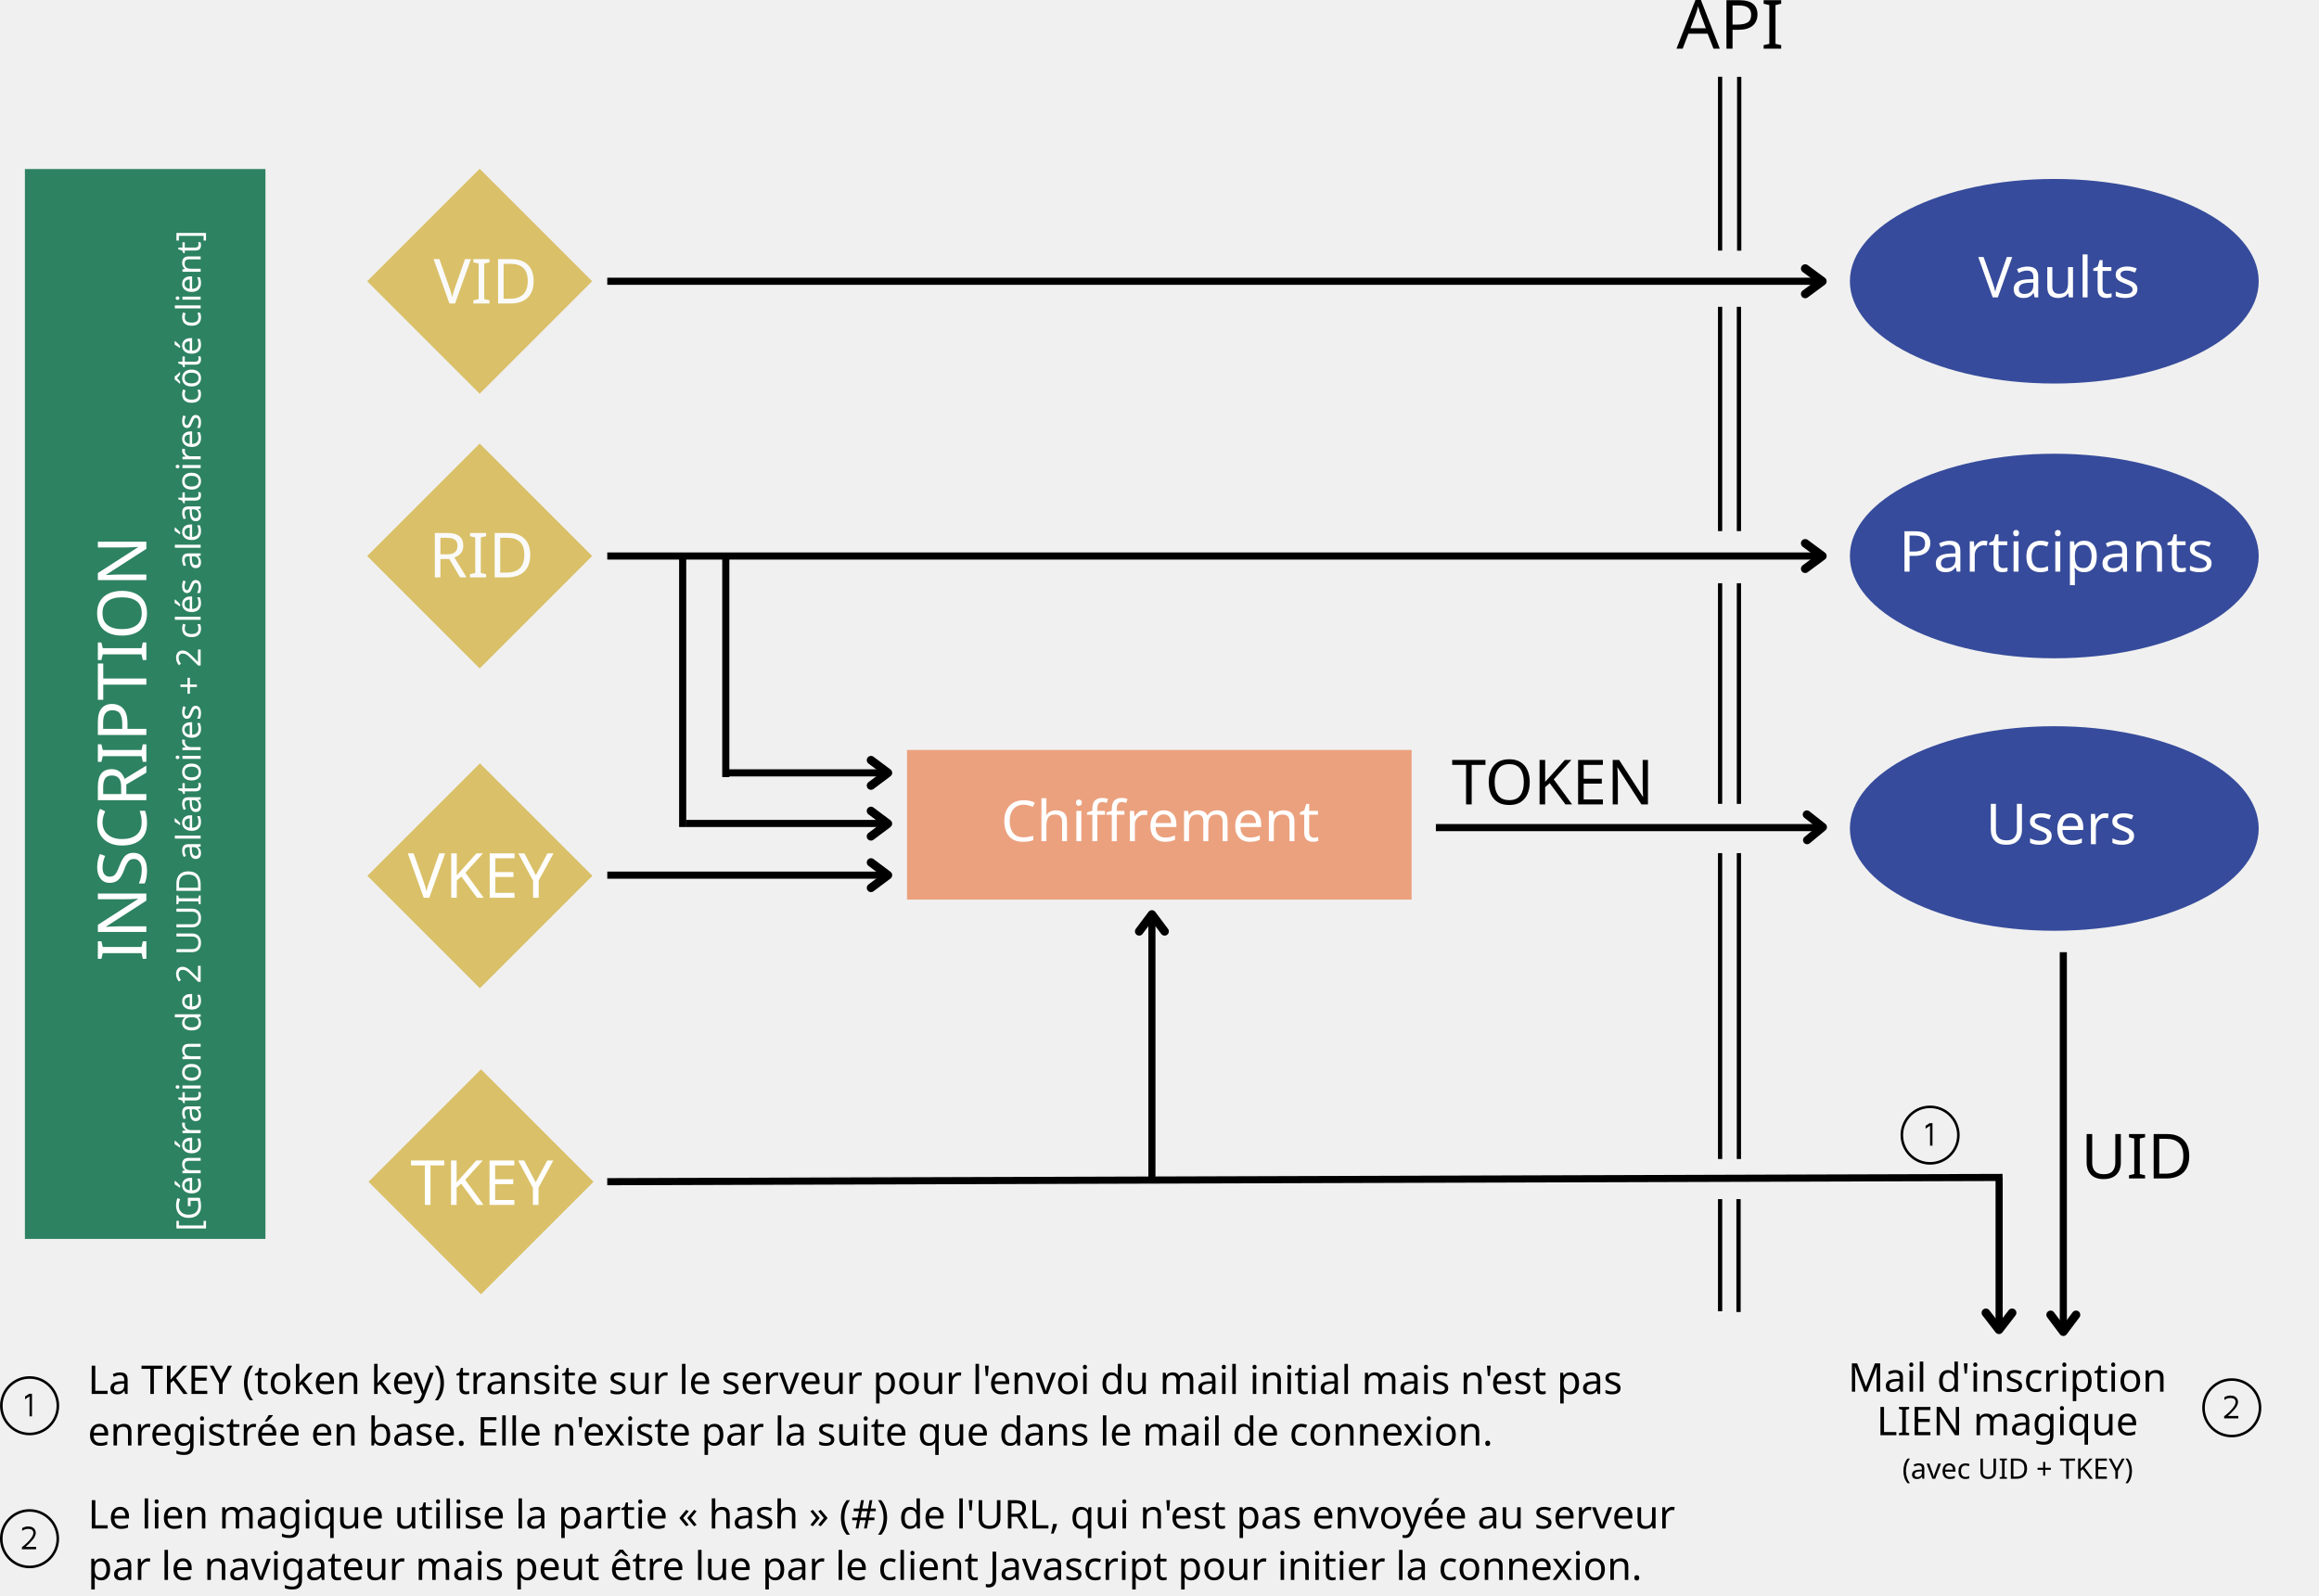
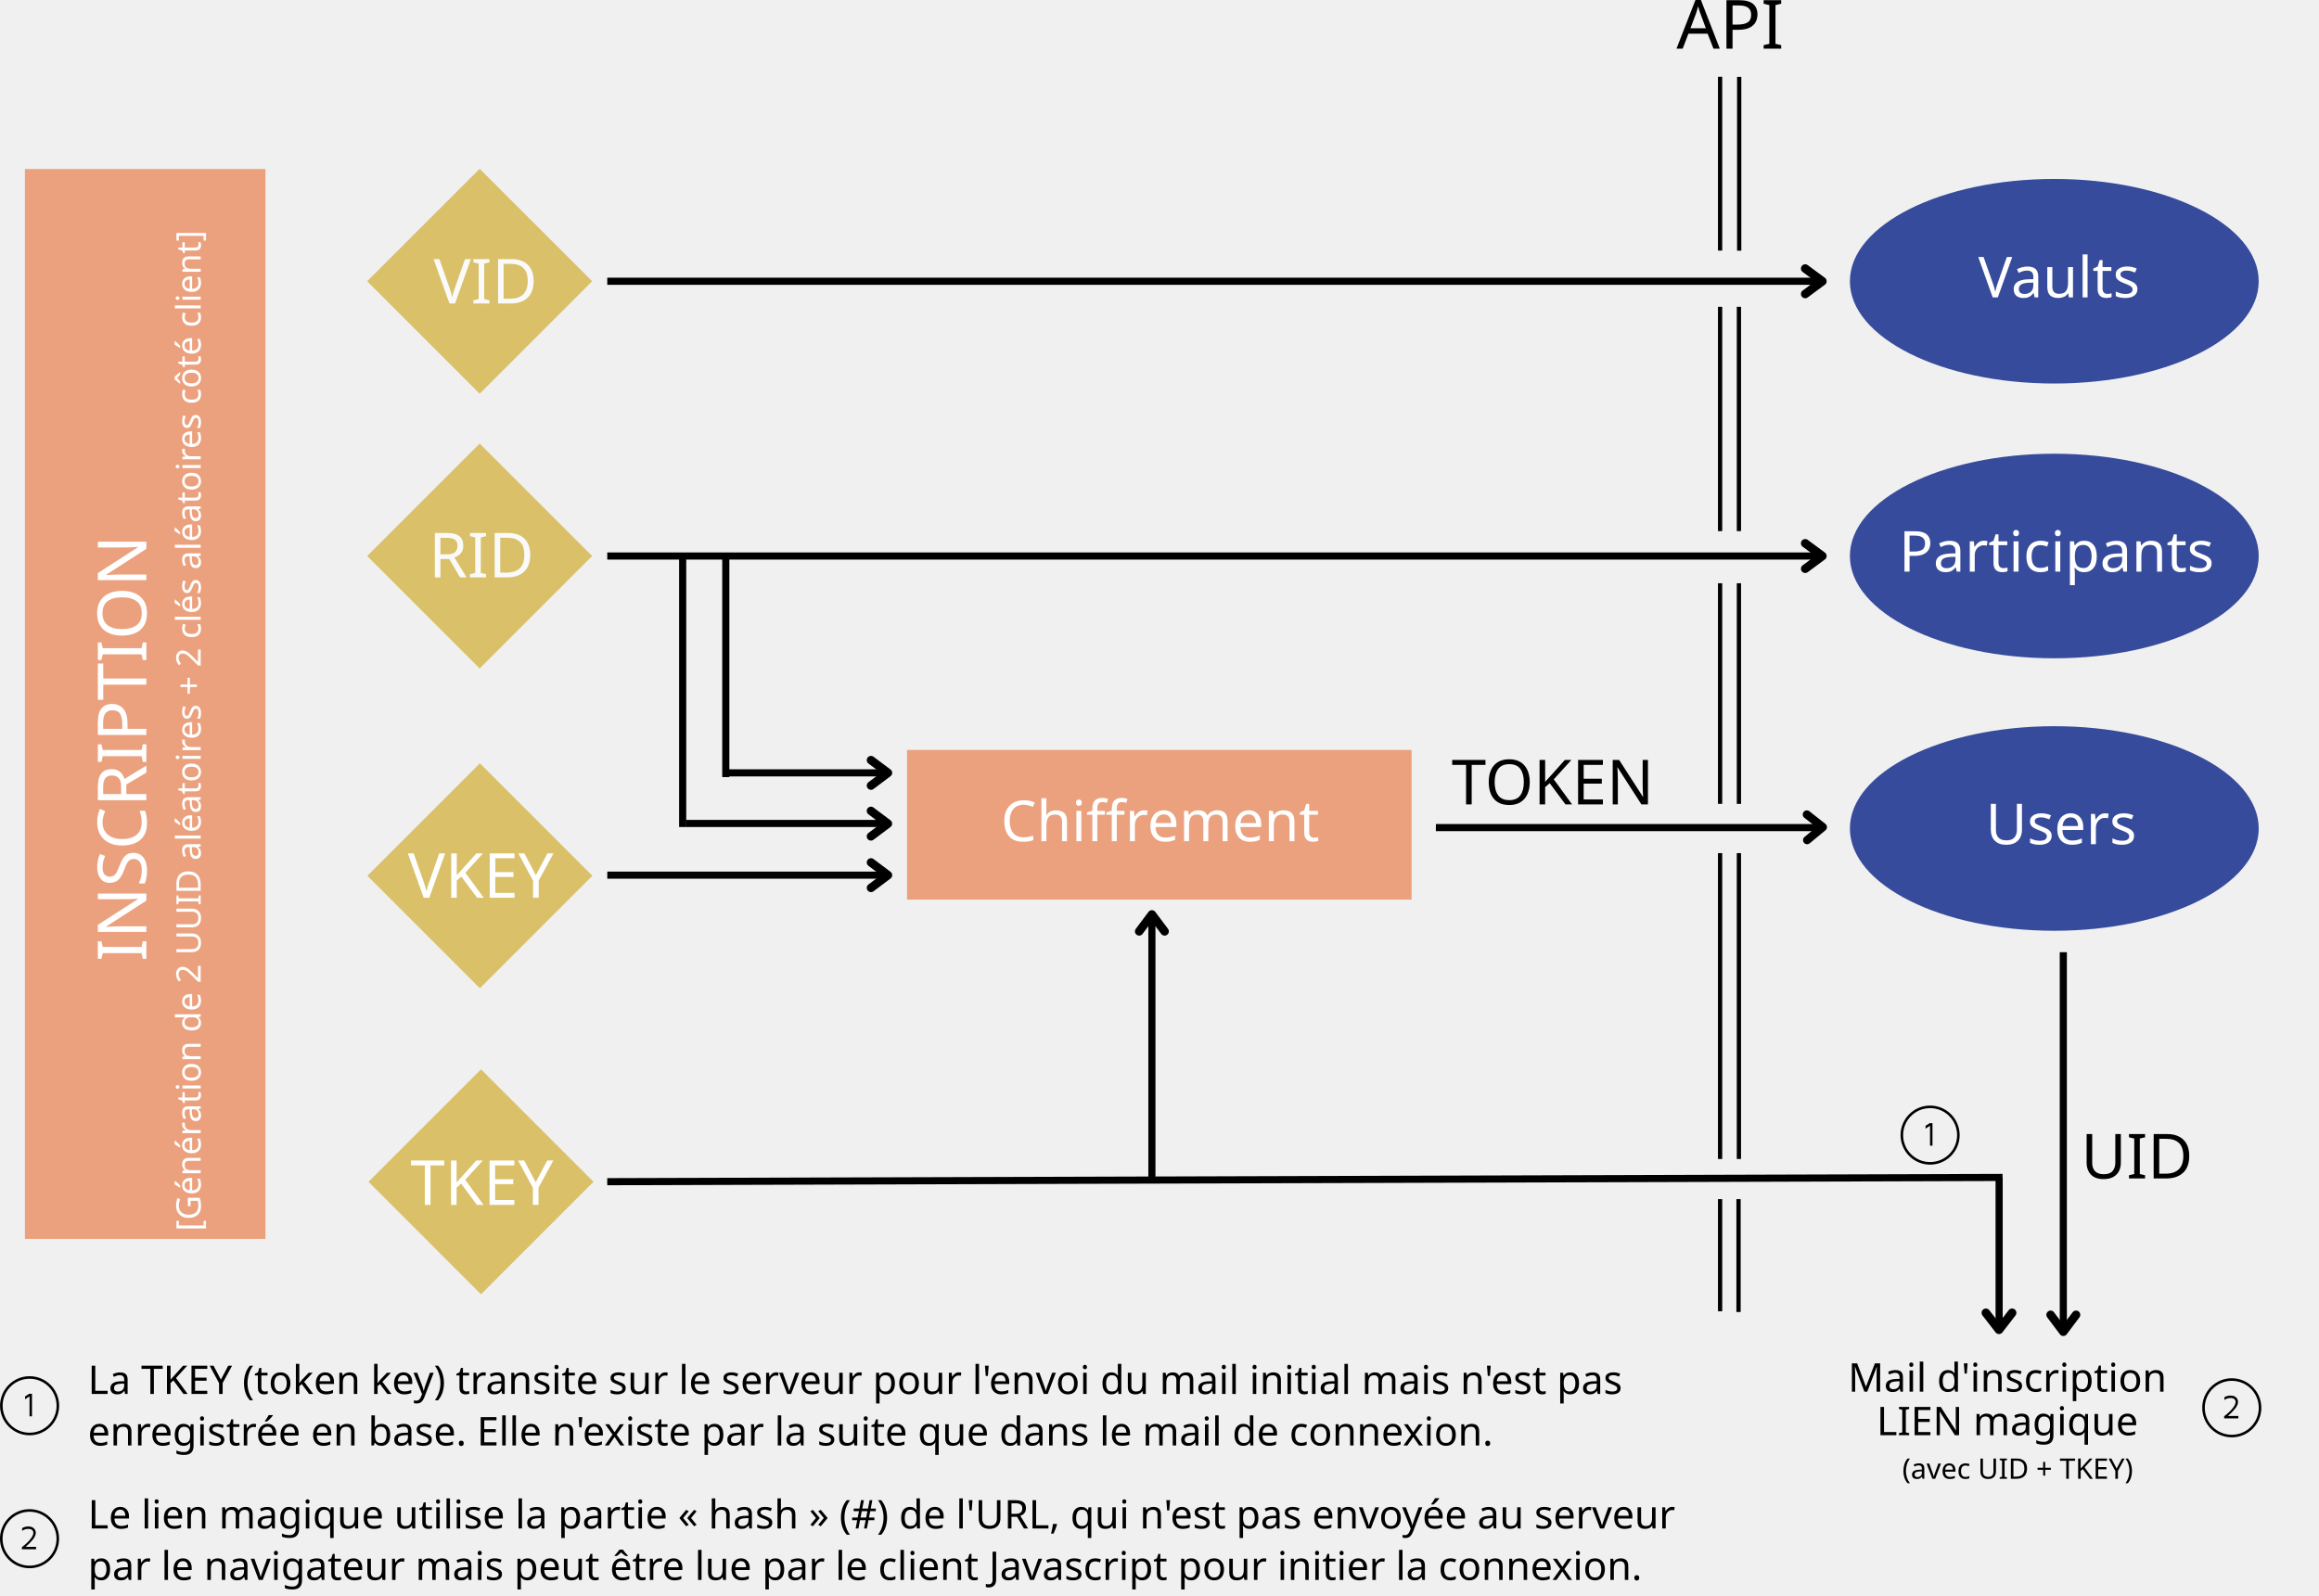
<svg xmlns="http://www.w3.org/2000/svg" width="1093.028" zoomAndPan="magnify" viewBox="0 0 819.45 564.267" height="752.356" preserveAspectRatio="xMidYMid" version="1.0" id="svg3169">
  <defs id="defs61">
    <g id="g2" />
    <clipPath id="3ea49442cd">
      <path d="M 0.312,0 H 841.527 V 595 H 0.312 Z m 0,0" clip-rule="nonzero" id="path4" />
    </clipPath>
    <clipPath id="d25032d3e5">
      <path d="m 143.504,83.172 h 79.531 v 79.531 h -79.531 z m 0,0" clip-rule="nonzero" id="path7" />
    </clipPath>
    <clipPath id="ed7158d152">
      <path d="m 183.27,83.172 39.766,39.766 -39.766,39.766 -39.766,-39.766 z m 0,0" clip-rule="nonzero" id="path10" />
    </clipPath>
    <clipPath id="2d36cc63f4">
      <path d="M 667.363,86.77 H 782.078 V 159.105 H 667.363 Z m 0,0" clip-rule="nonzero" id="path13" />
    </clipPath>
    <clipPath id="b732577bfc">
      <path d="m 724.832,86.77 c -31.586,0 -57.188,16.195 -57.188,36.168 0,19.977 25.602,36.168 57.188,36.168 31.582,0 57.188,-16.191 57.188,-36.168 0,-19.973 -25.605,-36.168 -57.188,-36.168 z m 0,0" clip-rule="nonzero" id="path16" />
    </clipPath>
    <clipPath id="870e2c8ea5">
      <path d="m 143.504,180.328 h 79.531 v 79.531 h -79.531 z m 0,0" clip-rule="nonzero" id="path19" />
    </clipPath>
    <clipPath id="7558e562d1">
      <path d="m 183.27,180.328 39.766,39.766 -39.766,39.766 -39.766,-39.766 z m 0,0" clip-rule="nonzero" id="path22" />
    </clipPath>
    <clipPath id="3c2af27ad2">
      <path d="m 667.363,183.926 h 114.715 v 72.332 H 667.363 Z m 0,0" clip-rule="nonzero" id="path25" />
    </clipPath>
    <clipPath id="062035909b">
      <path d="m 724.832,183.926 c -31.586,0 -57.188,16.191 -57.188,36.168 0,19.973 25.602,36.164 57.188,36.164 31.582,0 57.188,-16.191 57.188,-36.164 0,-19.977 -25.605,-36.168 -57.188,-36.168 z m 0,0" clip-rule="nonzero" id="path28" />
    </clipPath>
    <clipPath id="3d0e5a963f">
      <path d="m 667.363,338.773 h 114.715 v 72.332 H 667.363 Z m 0,0" clip-rule="nonzero" id="path31" />
    </clipPath>
    <clipPath id="7620945ac3">
      <path d="m 724.832,338.773 c -31.586,0 -57.188,16.191 -57.188,36.164 0,19.977 25.602,36.168 57.188,36.168 31.582,0 57.188,-16.191 57.188,-36.168 0,-19.973 -25.605,-36.164 -57.188,-36.164 z m 0,0" clip-rule="nonzero" id="path34" />
    </clipPath>
    <clipPath id="c0a5cc822f">
      <path d="m 334.344,335.172 h 178.434 v 52.914 H 334.344 Z m 0,0" clip-rule="nonzero" id="path37" />
    </clipPath>
    <clipPath id="54dfafb843">
      <path d="M 22.508,83.164 H 107.535 V 461.566 H 22.508 Z m 0,0" clip-rule="nonzero" id="path40" />
    </clipPath>
    <clipPath id="5396d4a7b2">
      <path d="M 12.203,503.445 H 33.094 v 20.891 H 12.203 Z m 0,0" clip-rule="nonzero" id="path43" />
    </clipPath>
    <clipPath id="03e538ffed">
      <path d="m 685.555,414.41 h 20.891 v 20.891 h -20.891 z m 0,0" clip-rule="nonzero" id="path46" />
    </clipPath>
    <clipPath id="eba06535e9">
      <path d="M 12.203,556.289 H 33.094 v 20.891 H 12.203 Z m 0,0" clip-rule="nonzero" id="path49" />
    </clipPath>
    <clipPath id="c954466857">
      <path d="m 782.02,524.996 h 20.891 v 20.891 h -20.891 z m 0,0" clip-rule="nonzero" id="path52" />
    </clipPath>
    <clipPath id="8554671117">
      <path d="m 738.551,411.105 h 79.531 v 79.531 h -79.531 z m 0,0" clip-rule="nonzero" id="path55" />
    </clipPath>
    <clipPath id="a826a887f6">
      <path d="m 778.316,411.105 39.766,39.766 -39.766,39.766 -39.766,-39.766 z m 0,0" clip-rule="nonzero" id="path58" />
    </clipPath>
    <clipPath id="8554671117-3">
      <path d="m 738.551,411.105 h 79.531 v 79.531 h -79.531 z m 0,0" clip-rule="nonzero" id="path55-6" />
    </clipPath>
    <clipPath id="a826a887f6-7">
      <path d="m 778.316,411.105 39.766,39.766 -39.766,39.766 -39.766,-39.766 z m 0,0" clip-rule="nonzero" id="path58-5" />
    </clipPath>
    <clipPath id="8554671117-3-2">
      <path d="m 738.551,411.105 h 79.531 v 79.531 h -79.531 z m 0,0" clip-rule="nonzero" id="path55-6-9" />
    </clipPath>
    <clipPath id="a826a887f6-7-1">
      <path d="m 778.316,411.105 39.766,39.766 -39.766,39.766 -39.766,-39.766 z m 0,0" clip-rule="nonzero" id="path58-5-2" />
    </clipPath>
  </defs>
  <path stroke-linecap="butt" fill="none" stroke-linejoin="miter" d="M 214.512,99.451 H 644.053" stroke="#000000" stroke-width="3.017" stroke-opacity="1" stroke-miterlimit="4" id="path69" style="stroke-width:2.519;stroke-dasharray:none" />
  <path stroke-linecap="round" fill="none" stroke-linejoin="round" d="m 637.983,94.955 6.07,4.496 -6.07,4.496" stroke="#000000" stroke-width="3.017" stroke-opacity="1" stroke-miterlimit="4" id="path71" />
  <g clip-path="url(#d25032d3e5)" id="g77" transform="translate(-13.86425,-23.49333)">
    <g clip-path="url(#ed7158d152)" id="g75">
      <path fill="#dac068" d="m 143.504,83.172 h 79.531 v 79.531 h -79.531 z m 0,0" fill-opacity="1" fill-rule="nonzero" id="path73" />
    </g>
  </g>
  <g clip-path="url(#2d36cc63f4)" id="g107" transform="matrix(1.263532,0,0,1,-189.8096,-23.49333)">
    <g clip-path="url(#b732577bfc)" id="g105">
      <path fill="#364b9b" d="M 667.645,86.77 H 782.078 V 159.105 H 667.645 Z m 0,0" fill-opacity="1" fill-rule="nonzero" id="path103" />
    </g>
  </g>
  <path stroke-linecap="butt" fill="none" stroke-linejoin="miter" d="M 214.512,196.602 H 644.053" stroke="#000000" stroke-width="4" stroke-opacity="1" stroke-miterlimit="4" id="path157" style="stroke-width:2.519;stroke-dasharray:none" />
  <path stroke-linecap="butt" fill="none" stroke-linejoin="miter" d="M 507.424,292.63 H 643.419" stroke="#000000" stroke-width="1.503" stroke-opacity="1" stroke-miterlimit="4" id="path157-3" style="stroke-width:2.519;stroke-dasharray:none" />
  <path stroke-linecap="round" fill="none" stroke-linejoin="round" d="m 637.983,192.106 6.07,4.496 -6.07,4.496" stroke="#000000" stroke-width="3.017" stroke-opacity="1" stroke-miterlimit="4" id="path159" />
  <g clip-path="url(#870e2c8ea5)" id="g165" transform="translate(-13.86425,-23.49333)">
    <g clip-path="url(#7558e562d1)" id="g163">
      <path fill="#dac068" d="m 143.504,180.328 h 79.531 v 79.531 h -79.531 z m 0,0" fill-opacity="1" fill-rule="nonzero" id="path161" />
    </g>
  </g>
  <g clip-path="url(#3c2af27ad2)" id="g195" transform="matrix(1.263532,0,0,1,-189.8096,-23.49333)">
    <g clip-path="url(#062035909b)" id="g193">
      <path fill="#364b9b" d="m 667.645,183.926 h 114.434 v 72.332 H 667.645 Z m 0,0" fill-opacity="1" fill-rule="nonzero" id="path191" />
    </g>
  </g>
  <path stroke-linecap="butt" fill="none" stroke-linejoin="miter" d="m 729.225,336.693 v 134.201" stroke="#000000" stroke-width="3.171" stroke-opacity="1" stroke-miterlimit="4" id="path795" style="stroke-width:2.519;stroke-dasharray:none" />
  <g clip-path="url(#3d0e5a963f)" id="g297" transform="matrix(1.263532,0,0,1,-189.8096,-81.99333)">
    <g clip-path="url(#7620945ac3)" id="g295">
      <path fill="#364b9b" d="m 667.645,338.773 h 114.434 v 72.332 H 667.645 Z m 0,0" fill-opacity="1" fill-rule="nonzero" id="path293" />
    </g>
  </g>
  <path stroke-linecap="butt" fill="none" stroke-linejoin="miter" d="m 214.519,309.444 h 99.215" stroke="#000000" stroke-width="2.997" stroke-opacity="1" stroke-miterlimit="4" id="path339" style="stroke-width:2.519;stroke-dasharray:none" />
  <path stroke-linecap="round" fill="none" stroke-linejoin="round" d="m 307.741,304.948 5.992,4.496 -5.992,4.496" stroke="#000000" stroke-width="2.997" stroke-opacity="1" stroke-miterlimit="4" id="path341" />
  <path stroke-linecap="butt" fill="none" stroke-linejoin="miter" d="m 256.413,273.276 h 57.32" stroke="#000000" stroke-width="2.997" stroke-opacity="1" stroke-miterlimit="4" id="path343" style="stroke-width:2.519;stroke-dasharray:none" />
  <path stroke-linecap="round" fill="none" stroke-linejoin="round" d="m 307.741,268.78 5.992,4.496 -5.992,4.496" stroke="#000000" stroke-width="2.997" stroke-opacity="1" stroke-miterlimit="4" id="path345" />
  <path stroke-linecap="butt" fill="none" stroke-linejoin="miter" d="M 256.409,274.774 V 196.593" stroke="#000000" stroke-width="2.418" stroke-opacity="1" stroke-miterlimit="4" id="path347" style="stroke-width:2.519;stroke-dasharray:none" />
  <path stroke-linecap="butt" fill="none" stroke-linejoin="miter" d="m 242.316,291.167 h 71.417" stroke="#000000" stroke-width="3.136" stroke-opacity="1" stroke-miterlimit="4" id="path349" style="stroke-width:2.519;stroke-dasharray:none" />
  <path stroke-linecap="round" fill="none" stroke-linejoin="round" d="m 307.726,286.737 5.992,4.496 -5.992,4.496" stroke="#000000" stroke-width="2.997" stroke-opacity="1" stroke-miterlimit="4" id="path351" />
  <path stroke-linecap="butt" fill="none" stroke-linejoin="miter" d="M 241.166,292.429 V 196.592" stroke="#000000" stroke-width="2.519" stroke-opacity="1" stroke-miterlimit="4" id="path353" style="stroke-width:2.519;stroke-dasharray:none" />
  <g clip-path="url(#c0a5cc822f)" id="g357" transform="translate(-13.86425,-69.99333)">
    <path fill="#eba17e" d="m 334.344,335.172 h 178.367 v 52.914 H 334.344 Z m 0,0" fill-opacity="1" fill-rule="nonzero" id="path355" />
  </g>
  <path stroke-linecap="round" fill="none" stroke-linejoin="round" d="m 638.566,287.997 5.653,4.459 -5.551,4.601" stroke="#000000" stroke-width="2.909" stroke-opacity="1" stroke-miterlimit="4" id="path449" />
-   <g clip-path="url(#54dfafb843)" id="g453" transform="translate(-13.86425,-23.49333)" style="fill:#2d8261;fill-opacity:1">
-     <path fill="#eba17e" d="M 22.508,461.566 V 83.266 H 107.535 V 461.566 Z m 0,0" fill-opacity="1" fill-rule="nonzero" id="path451" style="fill:#2d8261;fill-opacity:1" />
+   <g clip-path="url(#54dfafb843)" id="g453" transform="translate(-13.86425,-23.49333)">
+     <path fill="#eba17e" d="M 22.508,461.566 V 83.266 H 107.535 V 461.566 Z m 0,0" fill-opacity="1" fill-rule="nonzero" id="path451" />
  </g>
  <g fill="#000000" fill-opacity="1" id="g563" transform="translate(-13.86425,-23.49333)">
    <g transform="translate(85.90425,375.1218)" id="g561">
      <g id="g559" />
    </g>
  </g>
  <g fill="#000000" fill-opacity="1" id="g625" transform="translate(-13.86425,-23.49333)">
    <g transform="translate(85.90425,315.2709)" id="g623">
      <g id="g621" />
    </g>
  </g>
  <g fill="#000000" fill-opacity="1" id="g711" transform="translate(-13.86425,-23.49333)">
    <g transform="translate(85.90425,235.1463)" id="g709">
      <g id="g707" />
    </g>
  </g>
  <path stroke-linecap="butt" fill="none" stroke-linejoin="miter" d="M 407.038,417.819 V 325.933" stroke="#000000" stroke-width="4.528" stroke-opacity="1" stroke-miterlimit="4" id="path785" style="stroke-width:2.519;stroke-dasharray:none" />
  <path stroke-linecap="round" fill="none" stroke-linejoin="round" d="m 402.542,329.327 4.496,-5.996 4.496,5.996" stroke="#000000" stroke-width="2.997" stroke-opacity="1" stroke-miterlimit="4" id="path787" />
  <path stroke-linecap="butt" fill="none" stroke-linejoin="miter" d="m 214.502,417.833 493.239,-1.499" stroke="#000000" stroke-width="3.046" stroke-opacity="1" stroke-miterlimit="4" id="path789" style="stroke-width:2.518;stroke-dasharray:none" />
  <path stroke-linecap="butt" fill="none" stroke-linejoin="miter" d="m 706.534,416.334 v 53.856" stroke="#000000" stroke-width="3.041" stroke-opacity="1" stroke-miterlimit="4" id="path791" style="stroke-width:2.519;stroke-dasharray:none" />
  <path stroke-linecap="round" fill="none" stroke-linejoin="round" d="m 711.116,464.198 -4.63,5.993 -4.63,-5.993" stroke="#000000" stroke-width="3.041" stroke-opacity="1" stroke-miterlimit="4" id="path793" />
  <path stroke-linecap="round" fill="none" stroke-linejoin="round" d="m 733.721,464.901 -4.496,5.992 -4.496,-5.992" stroke="#000000" stroke-width="2.997" stroke-opacity="1" stroke-miterlimit="4" id="path797" />
  <g fill="#000000" fill-opacity="1" id="g899" transform="translate(-13.86425,-23.49333)">
    <g transform="translate(682.6338,519.365)" id="g897">
      <g id="g895" />
    </g>
  </g>
  <g fill="#000000" fill-opacity="1" id="g1041" transform="translate(-13.86425,-23.49333)">
    <g transform="translate(694.0594,541.0968)" id="g1039">
      <g id="g1037" />
    </g>
  </g>
  <g fill="#000000" fill-opacity="1" id="g1135" transform="translate(-13.86425,-23.49333)">
    <g transform="translate(699.2739,562.8285)" id="g1133">
      <g id="g1131" />
    </g>
  </g>
  <g fill="#000000" fill-opacity="1" id="g1149" transform="translate(-13.86425,-23.49333)">
    <g transform="translate(712.7154,562.8285)" id="g1147">
      <g id="g1145" />
    </g>
  </g>
  <g fill="#000000" fill-opacity="1" id="g1227" transform="translate(-13.86425,-23.49333)">
    <g transform="translate(81.4139,507.0872)" id="g1225">
      <g id="g1223" />
    </g>
  </g>
  <g fill="#000000" fill-opacity="1" id="g1281" transform="translate(-13.86425,-23.49333)">
    <g transform="translate(133.0701,507.0872)" id="g1279">
      <g id="g1277" />
    </g>
  </g>
  <g fill="#000000" fill-opacity="1" id="g1319" transform="translate(-13.86425,-23.49333)">
    <g transform="translate(169.3349,507.0872)" id="g1317">
      <g id="g1315" />
    </g>
  </g>
  <g fill="#000000" fill-opacity="1" id="g1389" transform="translate(-13.86425,-23.49333)">
    <g transform="translate(229.4141,507.0872)" id="g1387">
      <g id="g1385" />
    </g>
  </g>
  <g fill="#000000" fill-opacity="1" id="g1419" transform="translate(-13.86425,-23.49333)">
    <g transform="translate(256.6007,507.0872)" id="g1417">
      <g id="g1415" />
    </g>
  </g>
  <g fill="#000000" fill-opacity="1" id="g1481" transform="translate(-13.86425,-23.49333)">
    <g transform="translate(316.3442,507.0872)" id="g1479">
      <g id="g1477" />
    </g>
  </g>
  <g fill="#000000" fill-opacity="1" id="g1519" transform="translate(-13.86425,-23.49333)">
    <g transform="translate(354.4311,507.0872)" id="g1517">
      <g id="g1515" />
    </g>
  </g>
  <g fill="#000000" fill-opacity="1" id="g1565" transform="translate(-13.86425,-23.49333)">
    <g transform="translate(398.8791,507.0872)" id="g1563">
      <g id="g1561" />
    </g>
  </g>
  <g fill="#000000" fill-opacity="1" id="g1587" transform="translate(-13.86425,-23.49333)">
    <g transform="translate(421.8462,507.0872)" id="g1585">
      <g id="g1583" />
    </g>
  </g>
  <g fill="#000000" fill-opacity="1" id="g1625" transform="translate(-13.86425,-23.49333)">
    <g transform="translate(456.9923,507.0872)" id="g1623">
      <g id="g1621" />
    </g>
  </g>
  <g fill="#000000" fill-opacity="1" id="g1687" transform="translate(-13.86425,-23.49333)">
    <g transform="translate(500.5932,507.0872)" id="g1685">
      <g id="g1683" />
    </g>
  </g>
  <g fill="#000000" fill-opacity="1" id="g1725" transform="translate(-13.86425,-23.49333)">
    <g transform="translate(539.3194,507.0872)" id="g1723">
      <g id="g1721" />
    </g>
  </g>
  <g fill="#000000" fill-opacity="1" id="g1795" transform="translate(-13.86425,-23.49333)">
    <g transform="translate(68.69164,528.8189)" id="g1793">
      <g id="g1791" />
    </g>
  </g>
  <g fill="#000000" fill-opacity="1" id="g1881" transform="translate(-13.86425,-23.49333)">
    <g transform="translate(146.7194,528.8189)" id="g1879">
      <g id="g1877" />
    </g>
  </g>
  <g fill="#000000" fill-opacity="1" id="g1903" transform="translate(-13.86425,-23.49333)">
    <g transform="translate(169.1911,528.8189)" id="g1901">
      <g id="g1899" />
    </g>
  </g>
  <g fill="#000000" fill-opacity="1" id="g1957" transform="translate(-13.86425,-23.49333)">
    <g transform="translate(55.90546,559.9279)" id="g1955">
      <g id="g1953" />
    </g>
  </g>
  <g fill="#000000" fill-opacity="1" id="g1995" transform="translate(-13.86425,-23.49333)">
    <g transform="translate(85.92105,559.9279)" id="g1993">
      <g id="g1991" />
    </g>
  </g>
  <g fill="#000000" fill-opacity="1" id="g2057" transform="translate(-13.86425,-23.49333)">
    <g transform="translate(153.5281,559.9279)" id="g2055">
      <g id="g2053" />
    </g>
  </g>
  <g fill="#000000" fill-opacity="1" id="g2119" transform="translate(-13.86425,-23.49333)">
    <g transform="translate(200.6132,559.9279)" id="g2117">
      <g id="g2115" />
    </g>
  </g>
  <g fill="#000000" fill-opacity="1" id="g2141" transform="translate(-13.86425,-23.49333)">
    <g transform="translate(217.8106,559.9279)" id="g2139">
      <g id="g2137" />
    </g>
  </g>
  <g fill="#000000" fill-opacity="1" id="g2195" transform="translate(-13.86425,-23.49333)">
    <g transform="translate(264.7999,559.9279)" id="g2193">
      <g id="g2191" />
    </g>
  </g>
  <g fill="#000000" fill-opacity="1" id="g2249" transform="translate(-13.86425,-23.49333)">
    <g transform="translate(316.3922,559.9279)" id="g2247">
      <g id="g2245" />
    </g>
  </g>
  <g fill="#000000" fill-opacity="1" id="g2279" transform="translate(-13.86425,-23.49333)">
    <g transform="translate(341.5011,559.9279)" id="g2277">
      <g id="g2275" />
    </g>
  </g>
  <g fill="#000000" fill-opacity="1" id="g2301" transform="translate(-13.86425,-23.49333)">
    <g transform="translate(363.9728,559.9279)" id="g2299">
      <g id="g2297" />
    </g>
  </g>
  <g fill="#000000" fill-opacity="1" id="g2347" transform="translate(-13.86425,-23.49333)">
    <g transform="translate(405.8955,559.9279)" id="g2345">
      <g id="g2343" />
    </g>
  </g>
  <g fill="#000000" fill-opacity="1" id="g2377" transform="translate(-13.86425,-23.49333)">
    <g transform="translate(432.6985,559.9279)" id="g2375">
      <g id="g2373" />
    </g>
  </g>
  <g fill="#000000" fill-opacity="1" id="g2407" transform="translate(-13.86425,-23.49333)">
    <g transform="translate(459.166,559.9279)" id="g2405">
      <g id="g2403" />
    </g>
  </g>
  <g fill="#000000" fill-opacity="1" id="g2437" transform="translate(-13.86425,-23.49333)">
    <g transform="translate(485.4895,559.9279)" id="g2435">
      <g id="g2433" />
    </g>
  </g>
  <g fill="#000000" fill-opacity="1" id="g2467" transform="translate(-13.86425,-23.49333)">
    <g transform="translate(514.0986,559.9279)" id="g2465">
      <g id="g2463" />
    </g>
  </g>
  <g fill="#000000" fill-opacity="1" id="g2489" transform="translate(-13.86425,-23.49333)">
    <g transform="translate(531.1841,559.9279)" id="g2487">
      <g id="g2485" />
    </g>
  </g>
  <g fill="#000000" fill-opacity="1" id="g2543" transform="translate(-13.86425,-23.49333)">
    <g transform="translate(574.8649,559.9279)" id="g2541">
      <g id="g2539" />
    </g>
  </g>
  <g fill="#000000" fill-opacity="1" id="g2605" transform="translate(-13.86425,-23.49333)">
    <g transform="translate(87.87093,581.6596)" id="g2603">
      <g id="g2601" />
    </g>
  </g>
  <g fill="#000000" fill-opacity="1" id="g2667" transform="translate(-13.86425,-23.49333)">
    <g transform="translate(154.5989,581.6596)" id="g2665">
      <g id="g2663" />
    </g>
  </g>
  <g fill="#000000" fill-opacity="1" id="g2689" transform="translate(-13.86425,-23.49333)">
    <g transform="translate(177.3263,581.6596)" id="g2687">
      <g id="g2685" />
    </g>
  </g>
  <g fill="#000000" fill-opacity="1" id="g2751" transform="translate(-13.86425,-23.49333)">
    <g transform="translate(237.0698,581.6596)" id="g2749">
      <g id="g2747" />
    </g>
  </g>
  <g fill="#000000" fill-opacity="1" id="g2789" transform="translate(-13.86425,-23.49333)">
    <g transform="translate(267.8206,581.6596)" id="g2787">
      <g id="g2785" />
    </g>
  </g>
  <g fill="#000000" fill-opacity="1" id="g2811" transform="translate(-13.86425,-23.49333)">
    <g transform="translate(290.2924,581.6596)" id="g2809">
      <g id="g2807" />
    </g>
  </g>
  <g fill="#000000" fill-opacity="1" id="g2833" transform="translate(-13.86425,-23.49333)">
    <g transform="translate(307.4898,581.6596)" id="g2831">
      <g id="g2829" />
    </g>
  </g>
  <g clip-path="url(#5396d4a7b2)" id="g2909" transform="translate(-12.34404,-16.83602)">
    <path fill="#000000" d="m 22.648,503.445 c -5.762,0 -10.445,4.684 -10.445,10.445 0,5.766 4.684,10.445 10.445,10.445 5.766,0 10.445,-4.68 10.445,-10.445 0,-5.762 -4.68,-10.445 -10.445,-10.445 z m 0,0.91 c 5.273,0 9.539,4.266 9.539,9.535 0,5.273 -4.266,9.539 -9.539,9.539 -5.273,0 -9.535,-4.266 -9.535,-9.539 0,-5.27 4.262,-9.535 9.535,-9.535 z m 0,0" fill-opacity="1" fill-rule="nonzero" id="path2907" />
  </g>
  <g fill="#000000" fill-opacity="1" id="g2917" transform="translate(-12.34404,-16.83602)">
    <g transform="translate(19.81385,517.6311)" id="g2915">
      <g id="g2913">
        <path d="M 2.812,-7.062 1.234,-6.016 V -7.031 l 1.469,-0.938 h 0.969 V 0 H 2.812 Z m 0,0" id="path2911" />
      </g>
    </g>
  </g>
  <g clip-path="url(#03e538ffed)" id="g2921" transform="translate(-13.86425,-23.49333)">
    <path fill="#000000" d="m 696,414.41 c -5.762,0 -10.445,4.68 -10.445,10.445 0,5.762 4.684,10.445 10.445,10.445 5.766,0 10.445,-4.684 10.445,-10.445 0,-5.766 -4.68,-10.445 -10.445,-10.445 z m 0,0.906 c 5.273,0 9.539,4.266 9.539,9.539 0,5.27 -4.266,9.535 -9.539,9.535 -5.273,0 -9.535,-4.266 -9.535,-9.535 0,-5.273 4.262,-9.539 9.535,-9.539 z m 0,0" fill-opacity="1" fill-rule="nonzero" id="path2919" />
  </g>
  <g fill="#000000" fill-opacity="1" id="g2929" transform="translate(-13.86425,-23.49333)">
    <g transform="translate(693.1652,428.5924)" id="g2927">
      <g id="g2925">
        <path d="M 2.812,-7.062 1.234,-6.016 V -7.031 l 1.469,-0.938 h 0.969 V 0 H 2.812 Z m 0,0" id="path2923" />
      </g>
    </g>
  </g>
  <g clip-path="url(#eba06535e9)" id="g2933" transform="translate(-12.36812,-22.66477)">
    <path fill="#000000" d="m 22.648,556.289 c -5.762,0 -10.445,4.68 -10.445,10.445 0,5.762 4.684,10.445 10.445,10.445 5.766,0 10.445,-4.684 10.445,-10.445 0,-5.766 -4.68,-10.445 -10.445,-10.445 z m 0,0.906 c 5.273,0 9.539,4.266 9.539,9.539 0,5.27 -4.266,9.535 -9.539,9.535 -5.273,0 -9.535,-4.266 -9.535,-9.535 0,-5.273 4.262,-9.539 9.535,-9.539 z m 0,0" fill-opacity="1" fill-rule="nonzero" id="path2931" />
  </g>
  <g fill="#000000" fill-opacity="1" id="g2941" transform="translate(-12.36812,-22.66477)">
    <g transform="translate(19.03045,570.4718)" id="g2939">
      <g id="g2937">
        <path d="M 5.938,-0.859 V 0 H 0.922 V -0.75 C 1.492,-1.176 2.082,-1.672 2.688,-2.234 3.301,-2.805 3.832,-3.414 4.281,-4.062 c 0.457,-0.645 0.688,-1.234 0.688,-1.766 0,-0.383 -0.141,-0.707 -0.422,-0.969 -0.273,-0.27 -0.758,-0.406 -1.453,-0.406 -0.742,0 -1.438,0.23 -2.094,0.688 V -7.469 c 0.664,-0.395 1.383,-0.594 2.156,-0.594 0.625,0 1.133,0.109 1.531,0.328 0.395,0.211 0.68,0.484 0.859,0.828 0.188,0.336 0.281,0.695 0.281,1.078 0,0.742 -0.359,1.555 -1.078,2.438 -0.719,0.887 -1.555,1.73 -2.5,2.531 z m 0,0" id="path2935" />
      </g>
    </g>
  </g>
  <g clip-path="url(#c954466857)" id="g2945" transform="translate(-3.684939,-37.65586)">
    <path fill="#000000" d="m 792.465,524.996 c -5.766,0 -10.445,4.684 -10.445,10.445 0,5.766 4.68,10.445 10.445,10.445 5.762,0 10.445,-4.68 10.445,-10.445 0,-5.762 -4.684,-10.445 -10.445,-10.445 z m 0,0.91 c 5.273,0 9.535,4.262 9.535,9.535 0,5.273 -4.262,9.539 -9.535,9.539 -5.273,0 -9.539,-4.266 -9.539,-9.539 0,-5.273 4.266,-9.535 9.539,-9.535 z m 0,0" fill-opacity="1" fill-rule="nonzero" id="path2943" />
  </g>
  <g fill="#000000" fill-opacity="1" id="g2953" transform="translate(-3.684939,-37.65586)">
    <g transform="translate(788.8458,539.1806)" id="g2951">
      <g id="g2949">
        <path d="M 5.938,-0.859 V 0 H 0.922 V -0.75 C 1.492,-1.176 2.082,-1.672 2.688,-2.234 3.301,-2.805 3.832,-3.414 4.281,-4.062 c 0.457,-0.645 0.688,-1.234 0.688,-1.766 0,-0.383 -0.141,-0.707 -0.422,-0.969 -0.273,-0.27 -0.758,-0.406 -1.453,-0.406 -0.742,0 -1.438,0.23 -2.094,0.688 V -7.469 c 0.664,-0.395 1.383,-0.594 2.156,-0.594 0.625,0 1.133,0.109 1.531,0.328 0.395,0.211 0.68,0.484 0.859,0.828 0.188,0.336 0.281,0.695 0.281,1.078 0,0.742 -0.359,1.555 -1.078,2.438 -0.719,0.887 -1.555,1.73 -2.5,2.531 z m 0,0" id="path2947" />
      </g>
    </g>
  </g>
  <g clip-path="url(#8554671117-3)" id="g2959-3" transform="translate(-608.8358,-141.1946)">
    <g clip-path="url(#a826a887f6-7)" id="g2957-5">
      <path fill="#dac068" d="m 738.551,411.105 h 79.531 v 79.531 h -79.531 z m 0,0" fill-opacity="1" fill-rule="nonzero" id="path2955-6" />
    </g>
  </g>
  <g clip-path="url(#8554671117-3-2)" id="g2959-3-7" transform="translate(-608.4354,-32.99773)">
    <g clip-path="url(#a826a887f6-7-1)" id="g2957-5-0">
      <path fill="#dac068" d="m 738.551,411.105 h 79.531 v 79.531 h -79.531 z m 0,0" fill-opacity="1" fill-rule="nonzero" id="path2955-6-9" />
    </g>
  </g>
  <path stroke-linecap="butt" fill="none" stroke-linejoin="miter" d="M 614.647,88.637 V 27.176" stroke="#000000" stroke-width="1.499" stroke-opacity="1" stroke-miterlimit="4" id="path3049" />
  <path stroke-linecap="butt" fill="none" stroke-linejoin="miter" d="M 607.897,88.6 V 27.139" stroke="#000000" stroke-width="1.499" stroke-opacity="1" stroke-miterlimit="4" id="path3051" />
  <path stroke-linecap="butt" fill="none" stroke-linejoin="miter" d="M 614.55,187.796 V 108.479" stroke="#000000" stroke-width="1.499" stroke-opacity="1" stroke-miterlimit="4" id="path3053" style="stroke-width:1.498;stroke-dasharray:none" />
  <path stroke-linecap="butt" fill="none" stroke-linejoin="miter" d="M 607.897,187.796 V 108.479" stroke="#000000" stroke-width="1.499" stroke-opacity="1" stroke-miterlimit="4" id="path3055" />
  <path stroke-linecap="butt" fill="none" stroke-linejoin="miter" d="m 614.55,284.245 v -78.015" stroke="#000000" stroke-width="1.181" stroke-opacity="1" stroke-miterlimit="4" id="path3057" style="stroke-width:1.498;stroke-dasharray:none" />
  <path stroke-linecap="butt" fill="none" stroke-linejoin="miter" d="M 607.897,284.232 V 206.23" stroke="#000000" stroke-width="1.181" stroke-opacity="1" stroke-miterlimit="4" id="path3059" style="stroke-width:1.498;stroke-dasharray:none" />
  <path stroke-linecap="butt" fill="none" stroke-linejoin="miter" d="M 614.546,409.808 V 301.657" stroke="#000000" stroke-width="2.205" stroke-opacity="1" stroke-miterlimit="4" id="path3061" style="stroke-width:1.498;stroke-dasharray:none" />
  <path stroke-linecap="butt" fill="none" stroke-linejoin="miter" d="M 607.894,409.808 V 301.657" stroke="#000000" stroke-width="2.205" stroke-opacity="1" stroke-miterlimit="4" id="path3063" style="stroke-width:1.498;stroke-dasharray:none" />
  <path stroke-linecap="butt" fill="none" stroke-linejoin="miter" d="M 614.414,463.915 V 424" stroke="#000000" stroke-width="1.509" stroke-opacity="1" stroke-miterlimit="4" id="path3065" />
  <path stroke-linecap="butt" fill="none" stroke-linejoin="miter" d="M 607.901,463.655 V 423.999" stroke="#000000" stroke-width="1.499" stroke-opacity="1" stroke-miterlimit="4" id="path3067" />
  <text xml:space="preserve" style="font-size:22px;font-family:sans-serif;fill:#ffffff;stroke-width:0.75" x="144.004" y="317.435" id="text4425">
    <tspan id="tspan4423" style="font-size:22px;font-family:sans-serif;fill:#ffffff;fill-opacity:1;stroke-width:0.75" x="144.004" y="317.435">VKEY</tspan>
  </text>
  <text xml:space="preserve" style="font-size:9px;font-family:sans-serif;fill:#2170b9;stroke-width:0.75" x="151.821" y="395.391" id="text4429">
    <tspan id="tspan4427" style="stroke-width:0.75" x="151.821" y="395.391" />
  </text>
  <text xml:space="preserve" style="font-size:22px;font-family:sans-serif;fill:#ffffff;fill-opacity:1;stroke-width:0.75" x="144.906" y="426.039" id="text4585">
    <tspan id="tspan4583" style="font-size:22px;fill:#ffffff;stroke-width:0.75" x="144.906" y="426.039">TKEY</tspan>
  </text>
  <text xml:space="preserve" style="font-size:22px;font-family:sans-serif;fill:#000000;fill-opacity:1;stroke-width:0.75" x="151.421" y="204.16" id="text4589">
    <tspan id="tspan4587" style="font-size:22px;font-family:sans-serif;fill:#fafafa;fill-opacity:1;stroke-width:0.75" x="151.421" y="204.16">RID</tspan>
  </text>
  <text xml:space="preserve" style="font-size:22px;font-family:sans-serif;fill:#fafafa;fill-opacity:1;stroke-width:0.75" x="153.109" y="107.319" id="text4695">
    <tspan id="tspan4693" style="font-size:22px;stroke-width:0.75" x="153.109" y="107.319">VID</tspan>
  </text>
  <text xml:space="preserve" style="font-size:20px;font-family:sans-serif;fill:#000000;fill-opacity:1;stroke-width:0.75" x="353.645" y="297.444" id="text4699">
    <tspan id="tspan4697" style="fill:#ffffff;fill-opacity:1;stroke-width:0.75" x="353.645" y="297.444">Chiffrement</tspan>
  </text>
  <text xml:space="preserve" style="font-size:20px;font-family:sans-serif;fill:#ffffff;fill-opacity:1;stroke-width:0.75" x="699.167" y="105.161" id="text4859">
    <tspan id="tspan4857" style="font-size:20px;font-family:sans-serif;fill:#ffffff;fill-opacity:1;stroke-width:0.75" x="699.167" y="105.161">Vaults</tspan>
  </text>
  <text xml:space="preserve" style="font-size:20px;font-family:sans-serif;fill:#000000;fill-opacity:1;stroke-width:0.75" x="671.136" y="202.122" id="text4863">
    <tspan id="tspan4861" style="font-size:20px;font-family:sans-serif;fill:#ffffff;fill-opacity:1;stroke-width:0.75" x="671.136" y="202.122">Participants</tspan>
  </text>
  <text xml:space="preserve" style="font-size:20px;font-family:sans-serif;fill:#ffffff;fill-opacity:1;stroke-width:0.75" x="701.805" y="298.503" id="text5125">
    <tspan id="tspan5123" style="font-size:20px;stroke-width:0.75" x="701.805" y="298.503">Users</tspan>
  </text>
  <text xml:space="preserve" style="font-size:22px;font-family:sans-serif;fill:#000000;fill-opacity:1;stroke-width:0.75" x="735.483" y="416.693" id="text5129">
    <tspan id="tspan5127" style="font-size:22px;font-family:sans-serif;fill:#000000;stroke-width:0.75" x="735.483" y="416.693">UID</tspan>
  </text>
  <text xml:space="preserve" style="font-size:24px;font-family:sans-serif;fill:#000000;fill-opacity:1;stroke-width:0.75" x="592.482" y="17.208" id="text5133">
    <tspan id="tspan5131" style="font-size:24px;font-family:sans-serif;fill:#000000;fill-opacity:1;stroke-width:0.75" x="592.482" y="17.208">API</tspan>
  </text>
  <text xml:space="preserve" style="font-size:24px;line-height:0.8;font-family:sans-serif;fill:#ffffff;fill-opacity:1;stroke-width:0.75" x="-249" y="51.575" id="text6795" transform="rotate(-90)">
    <tspan style="font-size:24px;font-family:sans-serif;text-align:center;text-anchor:middle;stroke-width:0.75" x="-249" y="51.575" id="tspan6801">INSCRIPTION</tspan>
    <tspan style="font-size:12px;font-family:sans-serif;text-align:center;text-anchor:middle;stroke-width:0.75" x="-249" y="70.775" id="tspan6807">[Génération de 2 UUID aléatoires + 2 clés aléatoires côté client]</tspan>
  </text>
  <text xml:space="preserve" style="font-size:22px;line-height:0;font-family:sans-serif;text-align:center;text-anchor:middle;fill:#000000;fill-opacity:1;stroke-width:0.75" x="557.325" y="284.424" id="text6811">
    <tspan id="tspan6809" style="font-size:22px;font-family:sans-serif;stroke-width:0.75" x="557.325" y="284.424">TOKEN</tspan>
  </text>
  <text xml:space="preserve" style="font-size:14px;line-height:1.3;font-family:sans-serif;text-align:start;text-anchor:start;fill:#000000;fill-opacity:1;stroke-width:0.75" x="30.894" y="492.895" id="text23194">
    <tspan id="tspan23192" style="font-size:14px;font-family:sans-serif;text-align:start;text-anchor:start;stroke-width:0.75" x="30.894" y="492.895">La TKEY (token key) transite sur le serveur pour l'envoi du mail initial mais n'est pas</tspan>
    <tspan style="font-size:14px;font-family:sans-serif;text-align:start;text-anchor:start;stroke-width:0.75" x="30.894" y="511.095" id="tspan23196">enregistrée en base. Elle n'existe par la suite que dans le mail de connexion.</tspan>
  </text>
  <text xml:space="preserve" style="font-size:14px;line-height:1.3;font-family:sans-serif;text-align:start;text-anchor:start;fill:#000000;fill-opacity:1;stroke-width:0.75" x="30.919" y="540.457" id="text23200">
    <tspan id="tspan23198" style="font-size:14px;font-family:sans-serif;stroke-width:0.75" x="30.919" y="540.457">Le lien magique utilise la partie « hash » (#) de l'URL, qui n'est pas envoyée au serveur</tspan>
    <tspan style="font-size:14px;font-family:sans-serif;stroke-width:0.75" x="30.919" y="558.657" id="tspan23928">par le navigateur mais peut être lue par le client Javascript pour initier la connexion.</tspan>
  </text>
  <text xml:space="preserve" style="font-size:14px;line-height:1.1;font-family:sans-serif;text-align:center;text-anchor:middle;fill:#000000;fill-opacity:1;stroke-width:0.75" x="718.559" y="492.074" id="text23944">
    <tspan id="tspan23942" style="text-align:center;text-anchor:middle;stroke-width:0.75" x="718.559" y="492.074">Mail d'inscription</tspan>
    <tspan style="text-align:center;text-anchor:middle;stroke-width:0.75" x="718.559" y="507.474" id="tspan23946">LIEN magique</tspan>
    <tspan style="font-size:10px;font-family:sans-serif;text-align:center;text-anchor:middle;stroke-width:0.75" x="718.559" y="522.874" id="tspan23948">(avec UID + TKEY)</tspan>
  </text>
</svg>
